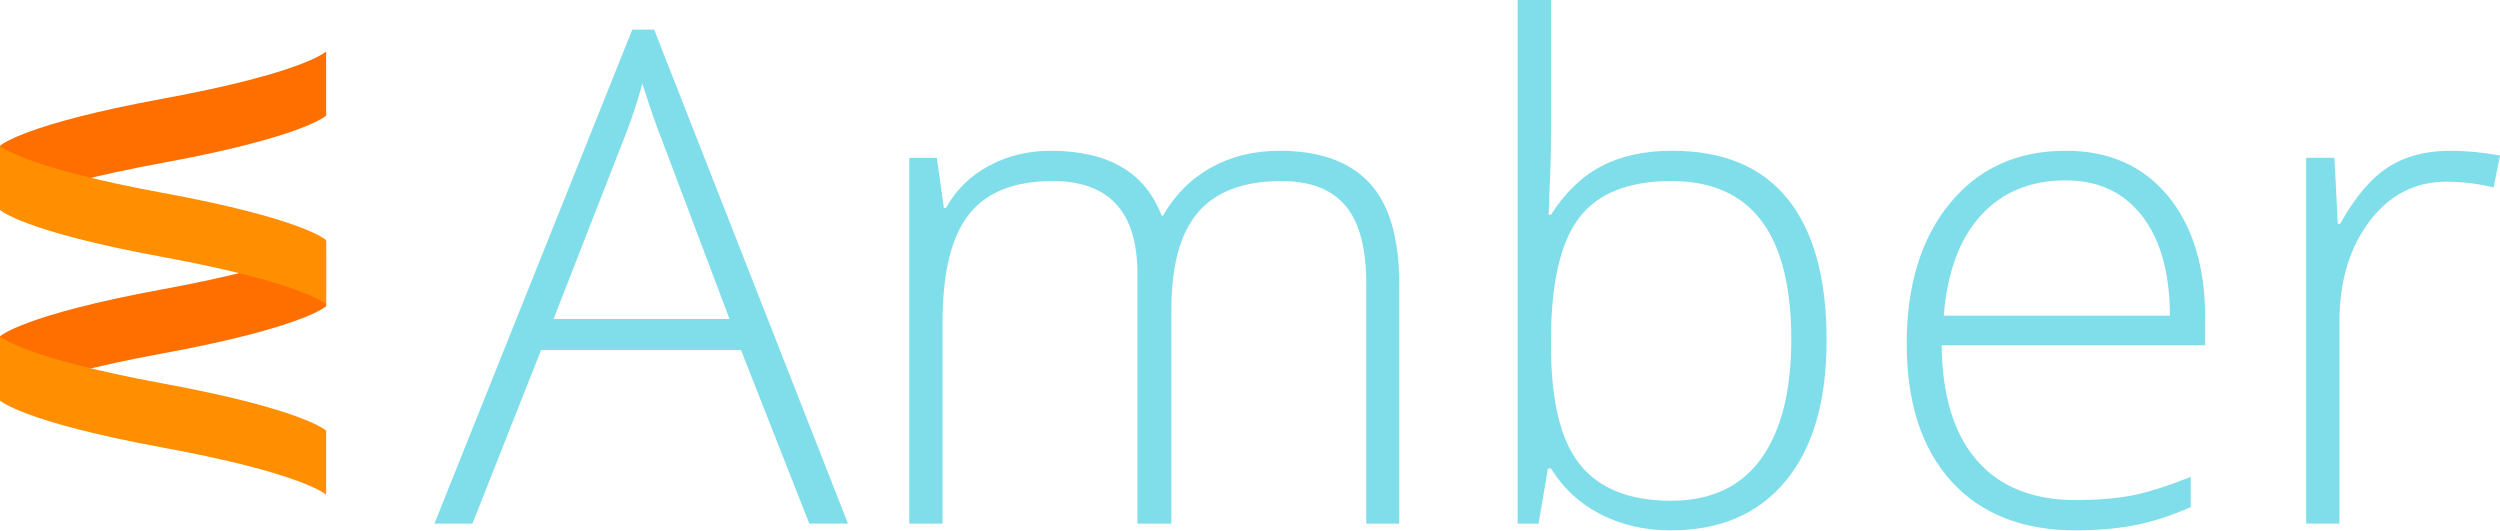
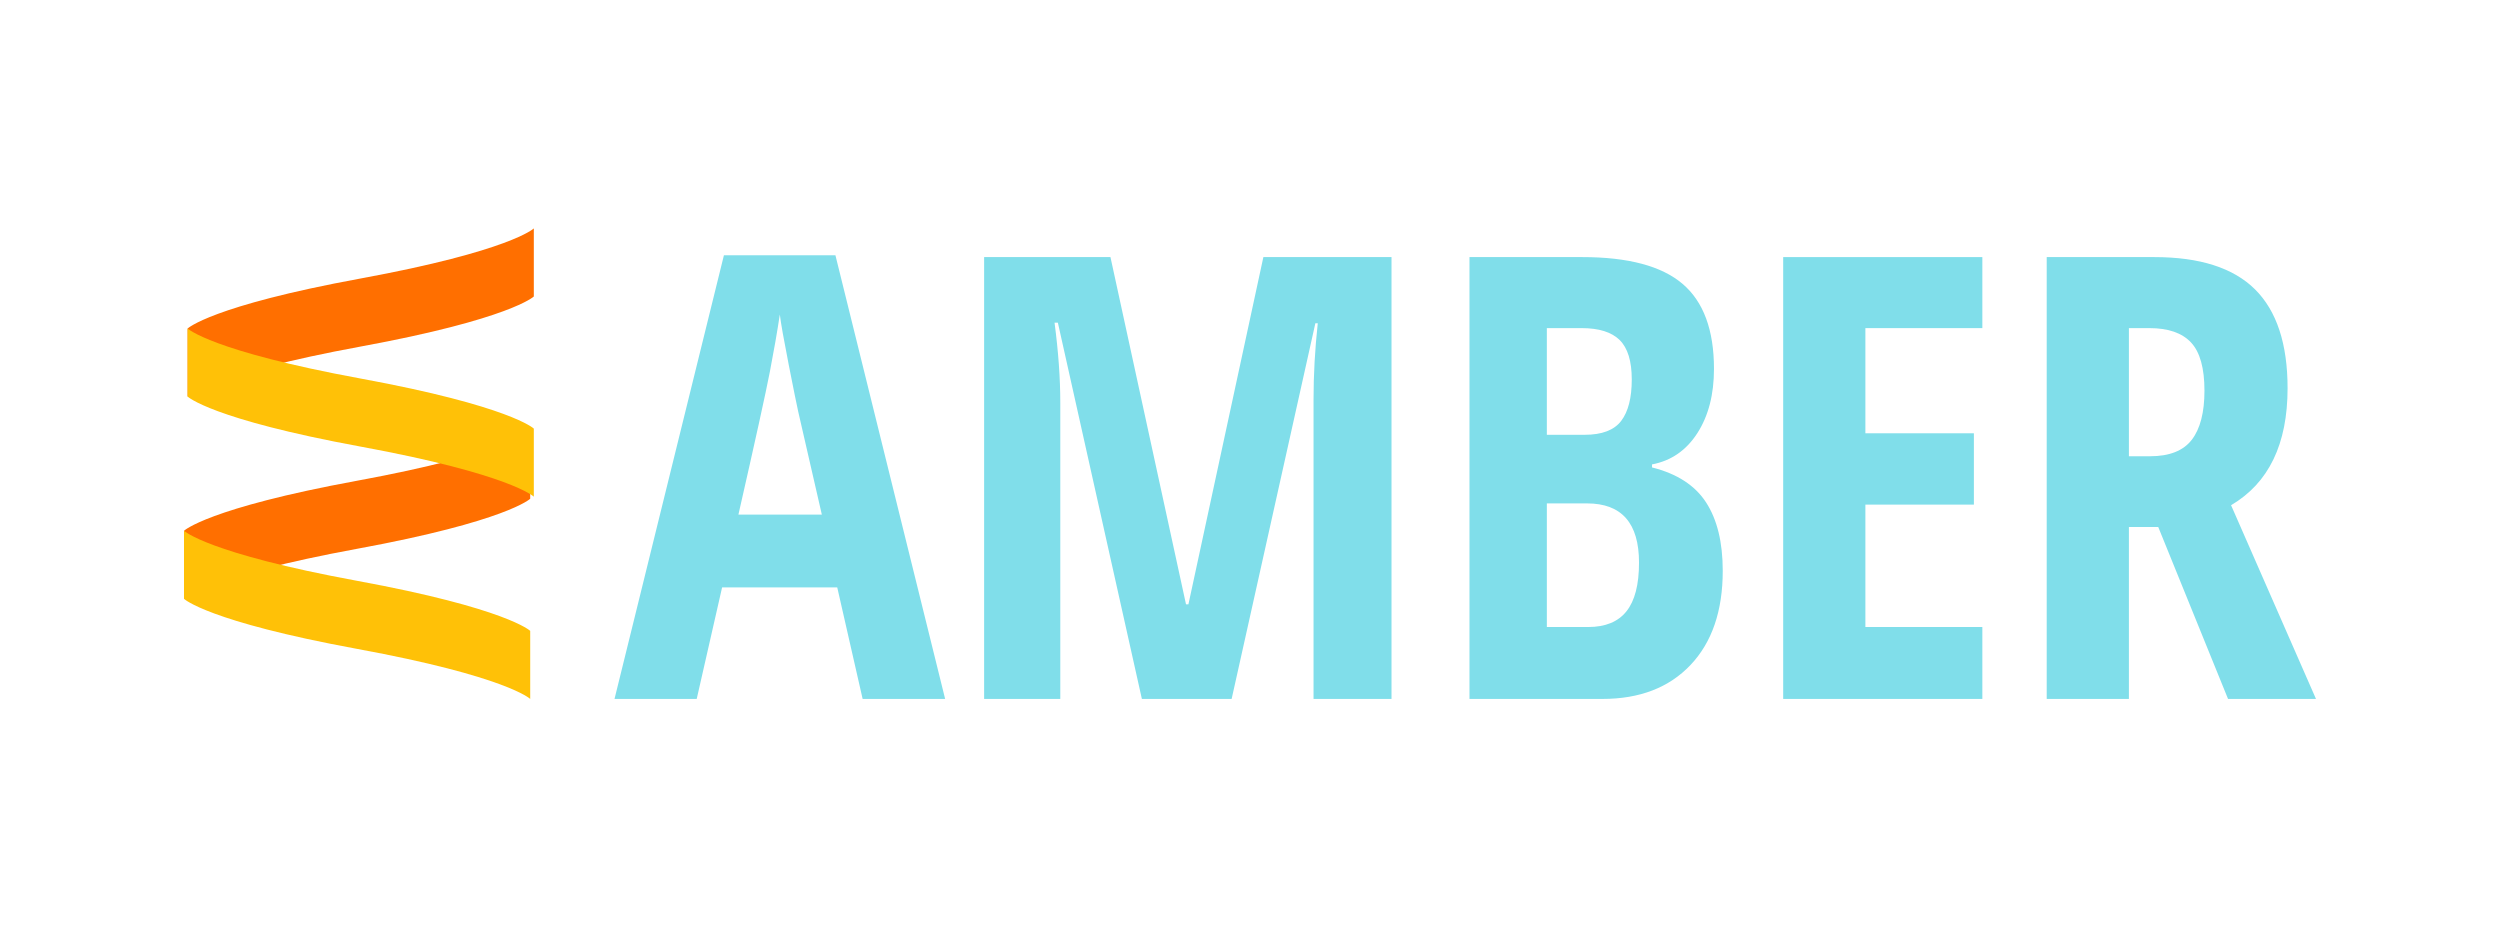
- <svg xmlns="http://www.w3.org/2000/svg" version="1.1" id="Layer_1" x="0px" y="0px" width="436.912px" height="92.688px" viewBox="0 0 436.912 92.688" enable-background="new 0 0 436.912 92.688" xml:space="preserve">
+ <svg xmlns="http://www.w3.org/2000/svg" version="1.1" id="Layer_1" x="0px" y="0px" width="411.623px" height="152.688px" viewBox="0 0 411.623 152.688" enable-background="new 0 0 411.623 152.688" xml:space="preserve">
  <g>
    <g>
+       <path fill="#FF6F00" d="M87.298,82.118c0,0-3.853,3.708-28.5,8.24c-24.647,4.532-28.5,8.24-28.5,8.24V87.391    c0,0,3.853-3.708,28.5-8.24s28.5-8.24,28.5-8.24V82.118z" />
+       <path fill="#FF6F00" d="M87.893,48.816c0,0-3.853,3.708-28.5,8.24s-28.5,8.24-28.5,8.24V54.089c0,0,3.853-3.708,28.5-8.24    s28.5-8.24,28.5-8.24V48.816z" />
+       <path fill="#FFC107" d="M87.298,103.872c0,0-3.853-3.708-28.5-8.24s-28.5-8.24-28.5-8.24v11.207c0,0,3.853,3.708,28.5,8.24    s28.5,8.24,28.5,8.24V103.872z" />
+       <path fill="#FFC107" d="M87.893,70.57c0,0-3.853-3.708-28.5-8.24s-28.5-8.24-28.5-8.24v11.207c0,0,3.853,3.708,28.5,8.24    s28.5,8.24,28.5,8.24V70.57z" />
      <g>
-         <path fill="#80DEEA" d="M129.499,61.165H94.564L82.566,91.512H75.92l34.582-86.337h3.823l33.876,86.337h-6.764L129.499,61.165z      M96.741,55.755H127.5L115.796,24.76c-0.98-2.43-2.157-5.802-3.529-10.116c-1.059,3.764-2.216,7.175-3.47,10.233L96.741,55.755z" />
-         <path fill="#80DEEA" d="M238.773,91.513V49.58c0-6.234-1.216-10.782-3.646-13.645c-2.432-2.862-6.156-4.293-11.175-4.293     c-6.548,0-11.39,1.804-14.527,5.411c-3.137,3.608-4.705,9.273-4.705,16.997v37.463h-5.94V47.815     c0-10.782-4.94-16.173-14.821-16.173c-6.705,0-11.586,1.951-14.644,5.852c-3.058,3.902-4.587,10.146-4.587,18.732v35.288h-5.822     V27.585h4.822l1.235,8.763h0.353c1.765-3.176,4.273-5.636,7.528-7.381c3.254-1.744,6.841-2.617,10.763-2.617     c10.076,0,16.545,3.784,19.408,11.351h0.235c2.078-3.646,4.872-6.449,8.381-8.41c3.509-1.96,7.499-2.94,11.968-2.94     c6.979,0,12.213,1.862,15.704,5.587c3.489,3.726,5.234,9.646,5.234,17.761v41.816h-5.764L238.773,91.513L238.773,91.513z" />
-         <path fill="#80DEEA" d="M292.233,26.348c8.939,0,15.673,2.813,20.202,8.439s6.793,13.85,6.793,24.672     c0,10.626-2.383,18.82-7.146,24.584s-11.458,8.645-20.084,8.645c-4.548,0-8.645-0.94-12.291-2.822     c-3.646-1.882-6.528-4.548-8.646-7.999h-0.529l-1.647,9.646h-3.646V0h5.822v22.996c0,3.451-0.079,6.626-0.235,9.528l-0.177,4.999     h0.412c2.431-3.842,5.36-6.665,8.792-8.469C283.284,27.251,287.411,26.348,292.233,26.348z M292.116,31.641     c-7.528,0-12.92,2.157-16.174,6.469c-3.255,4.313-4.881,11.43-4.881,21.349v1c0,9.645,1.695,16.566,5.087,20.761     c3.391,4.195,8.675,6.293,15.85,6.293c6.979,0,12.233-2.441,15.762-7.322c3.529-4.882,5.293-11.831,5.293-20.849     C313.053,40.875,306.074,31.641,292.116,31.641z" />
-         <path fill="#80DEEA" d="M362.749,92.688c-9.292,0-16.536-2.861-21.731-8.586c-5.195-5.725-7.792-13.742-7.792-24.055     c0-10.194,2.509-18.358,7.527-24.495c5.019-6.136,11.782-9.204,20.291-9.204c7.527,0,13.468,2.627,17.82,7.881     s6.527,12.39,6.527,21.408v4.705h-46.05c0.078,8.783,2.126,15.488,6.146,20.114c4.019,4.627,9.772,6.939,17.262,6.939     c3.646,0,6.852-0.254,9.616-0.765c2.764-0.509,6.264-1.606,10.498-3.293v5.293c-3.608,1.568-6.94,2.638-9.998,3.205     C369.807,92.404,366.435,92.688,362.749,92.688z M361.044,31.524c-6.156,0-11.097,2.029-14.821,6.087     c-3.726,4.058-5.901,9.91-6.528,17.556h39.522c0-7.41-1.608-13.203-4.823-17.379C371.179,33.612,366.729,31.524,361.044,31.524z" />
-         <path fill="#80DEEA" d="M428.208,26.348c2.705,0,5.606,0.274,8.704,0.823l-1.117,5.587c-2.667-0.666-5.432-1-8.293-1     c-5.45,0-9.92,2.314-13.409,6.94c-3.49,4.627-5.234,10.468-5.234,17.526v35.288h-5.822V27.583h4.94l0.588,11.527h0.411     c2.627-4.705,5.431-8.008,8.41-9.91C420.365,27.299,423.974,26.348,428.208,26.348z" />
+         <path fill="#80DEEA" d="M142.032,115.079l-4.18-18.361h-18.959l-4.18,18.361h-13.534l18.013-73.047h18.361l18.063,73.047H142.032     z M135.314,84.725l-3.881-16.918c-0.232-1.028-0.755-3.607-1.567-7.738c-0.813-4.13-1.302-6.892-1.468-8.285     c-0.431,2.853-0.979,5.996-1.642,9.429c-0.664,3.434-2.388,11.271-5.175,23.511L135.314,84.725L135.314,84.725z" />
+         <path fill="#80DEEA" d="M188.01,115.079l-13.833-61.951h-0.547c0.63,4.777,0.946,9.156,0.946,13.137v48.814h-12.54V42.33h20.799     l12.44,57.173h0.398l12.34-57.173h21.098v72.749h-12.838V65.767c0-4.081,0.232-8.26,0.697-12.54h-0.398l-13.784,61.851     L188.01,115.079L188.01,115.079z" />
+         <path fill="#80DEEA" d="M241.949,42.33h18.561c7.563,0,13.07,1.468,16.519,4.404c3.451,2.936,5.176,7.605,5.176,14.007     c0,4.213-0.912,7.738-2.736,10.574s-4.313,4.553-7.465,5.15v0.498c4.113,1.029,7.082,2.953,8.908,5.772     c1.824,2.82,2.736,6.568,2.736,11.246c0,6.602-1.768,11.768-5.299,15.5c-3.533,3.731-8.369,5.598-14.506,5.598h-21.894V42.33z      M254.687,71.589h6.22c2.853,0,4.859-0.763,6.021-2.289c1.161-1.525,1.741-3.798,1.741-6.817s-0.664-5.183-1.99-6.494     c-1.327-1.31-3.417-1.965-6.27-1.965h-5.723v17.565H254.687z M254.687,82.885v20.352h6.817c2.819,0,4.917-0.862,6.294-2.588     c1.376-1.725,2.065-4.395,2.065-8.011c0-6.501-2.854-9.753-8.559-9.753C261.304,82.885,254.687,82.885,254.687,82.885z" />
+         <path fill="#80DEEA" d="M326.392,115.079H293.6V42.33h32.792v11.694h-19.258V71.34h17.864v11.744h-17.864v20.152h19.258V115.079z     " />
+         <path fill="#80DEEA" d="M350.523,86.766v28.313h-13.534V42.33h17.715c7.496,0,13.028,1.775,16.595,5.324     c3.565,3.55,5.349,8.974,5.349,16.271c0,9.189-3.102,15.608-9.305,19.257l13.982,31.896h-14.48l-11.494-28.313L350.523,86.766     L350.523,86.766z M350.523,75.122h3.483c3.185,0,5.474-0.903,6.867-2.712c1.394-1.808,2.09-4.503,2.09-8.086     c0-3.715-0.738-6.36-2.215-7.937c-1.476-1.575-3.757-2.363-6.842-2.363h-3.384v21.098H350.523z" />
      </g>
    </g>
-     <path fill="#FF6F00" d="M57,53.508c0,0-3.853,3.708-28.5,8.24S0,69.988,0,69.988V58.781c0,0,3.853-3.708,28.5-8.24   s28.5-8.24,28.5-8.24V53.508z" />
-     <path fill="#FF6F00" d="M57,20.206c0,0-3.853,3.708-28.5,8.24S0,36.686,0,36.686V25.479c0,0,3.853-3.708,28.5-8.24   C53.147,12.707,57,8.999,57,8.999V20.206z" />
-     <path fill="#FF8F00" d="M57,41.96c0,0-3.853-3.708-28.5-8.24S0,25.48,0,25.48v11.207c0,0,3.853,3.708,28.5,8.24   s28.5,8.24,28.5,8.24V41.96z" />
-     <path fill="#FF8F00" d="M57,75.262c0,0-3.853-3.708-28.5-8.24S0,58.782,0,58.782v11.207c0,0,3.853,3.708,28.5,8.24   c24.647,4.532,28.5,8.24,28.5,8.24V75.262z" />
  </g>
</svg>
